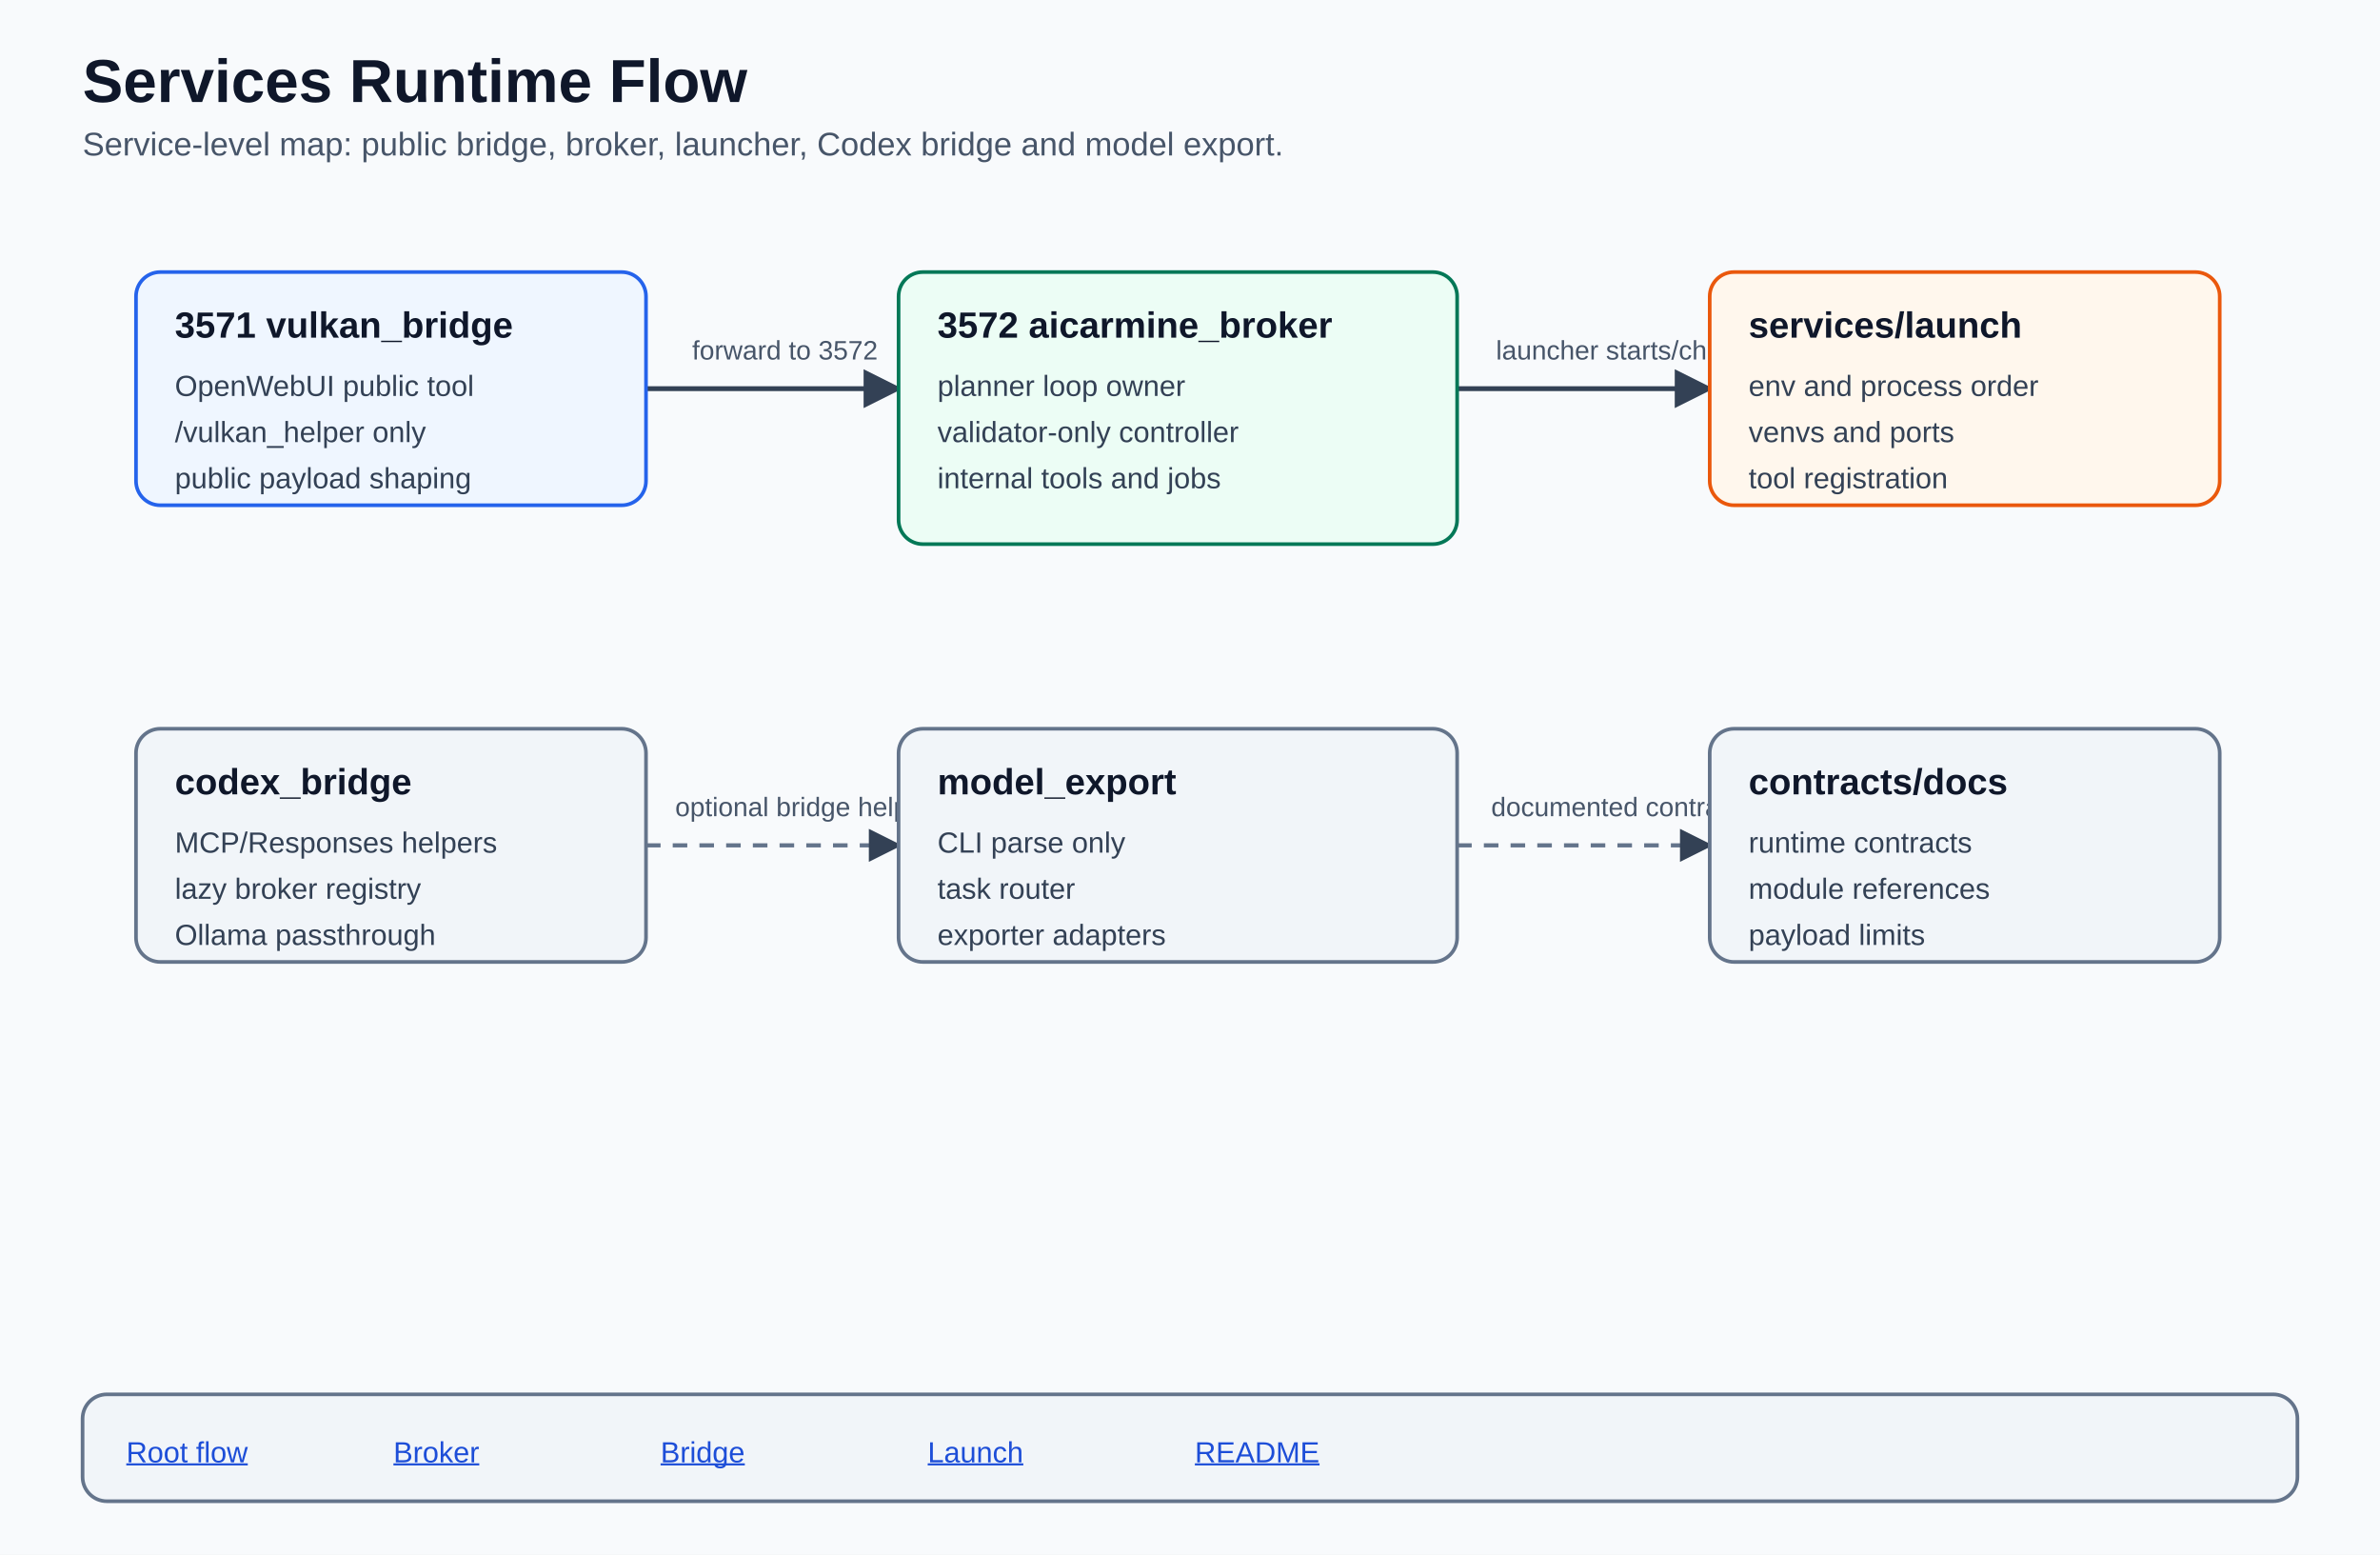
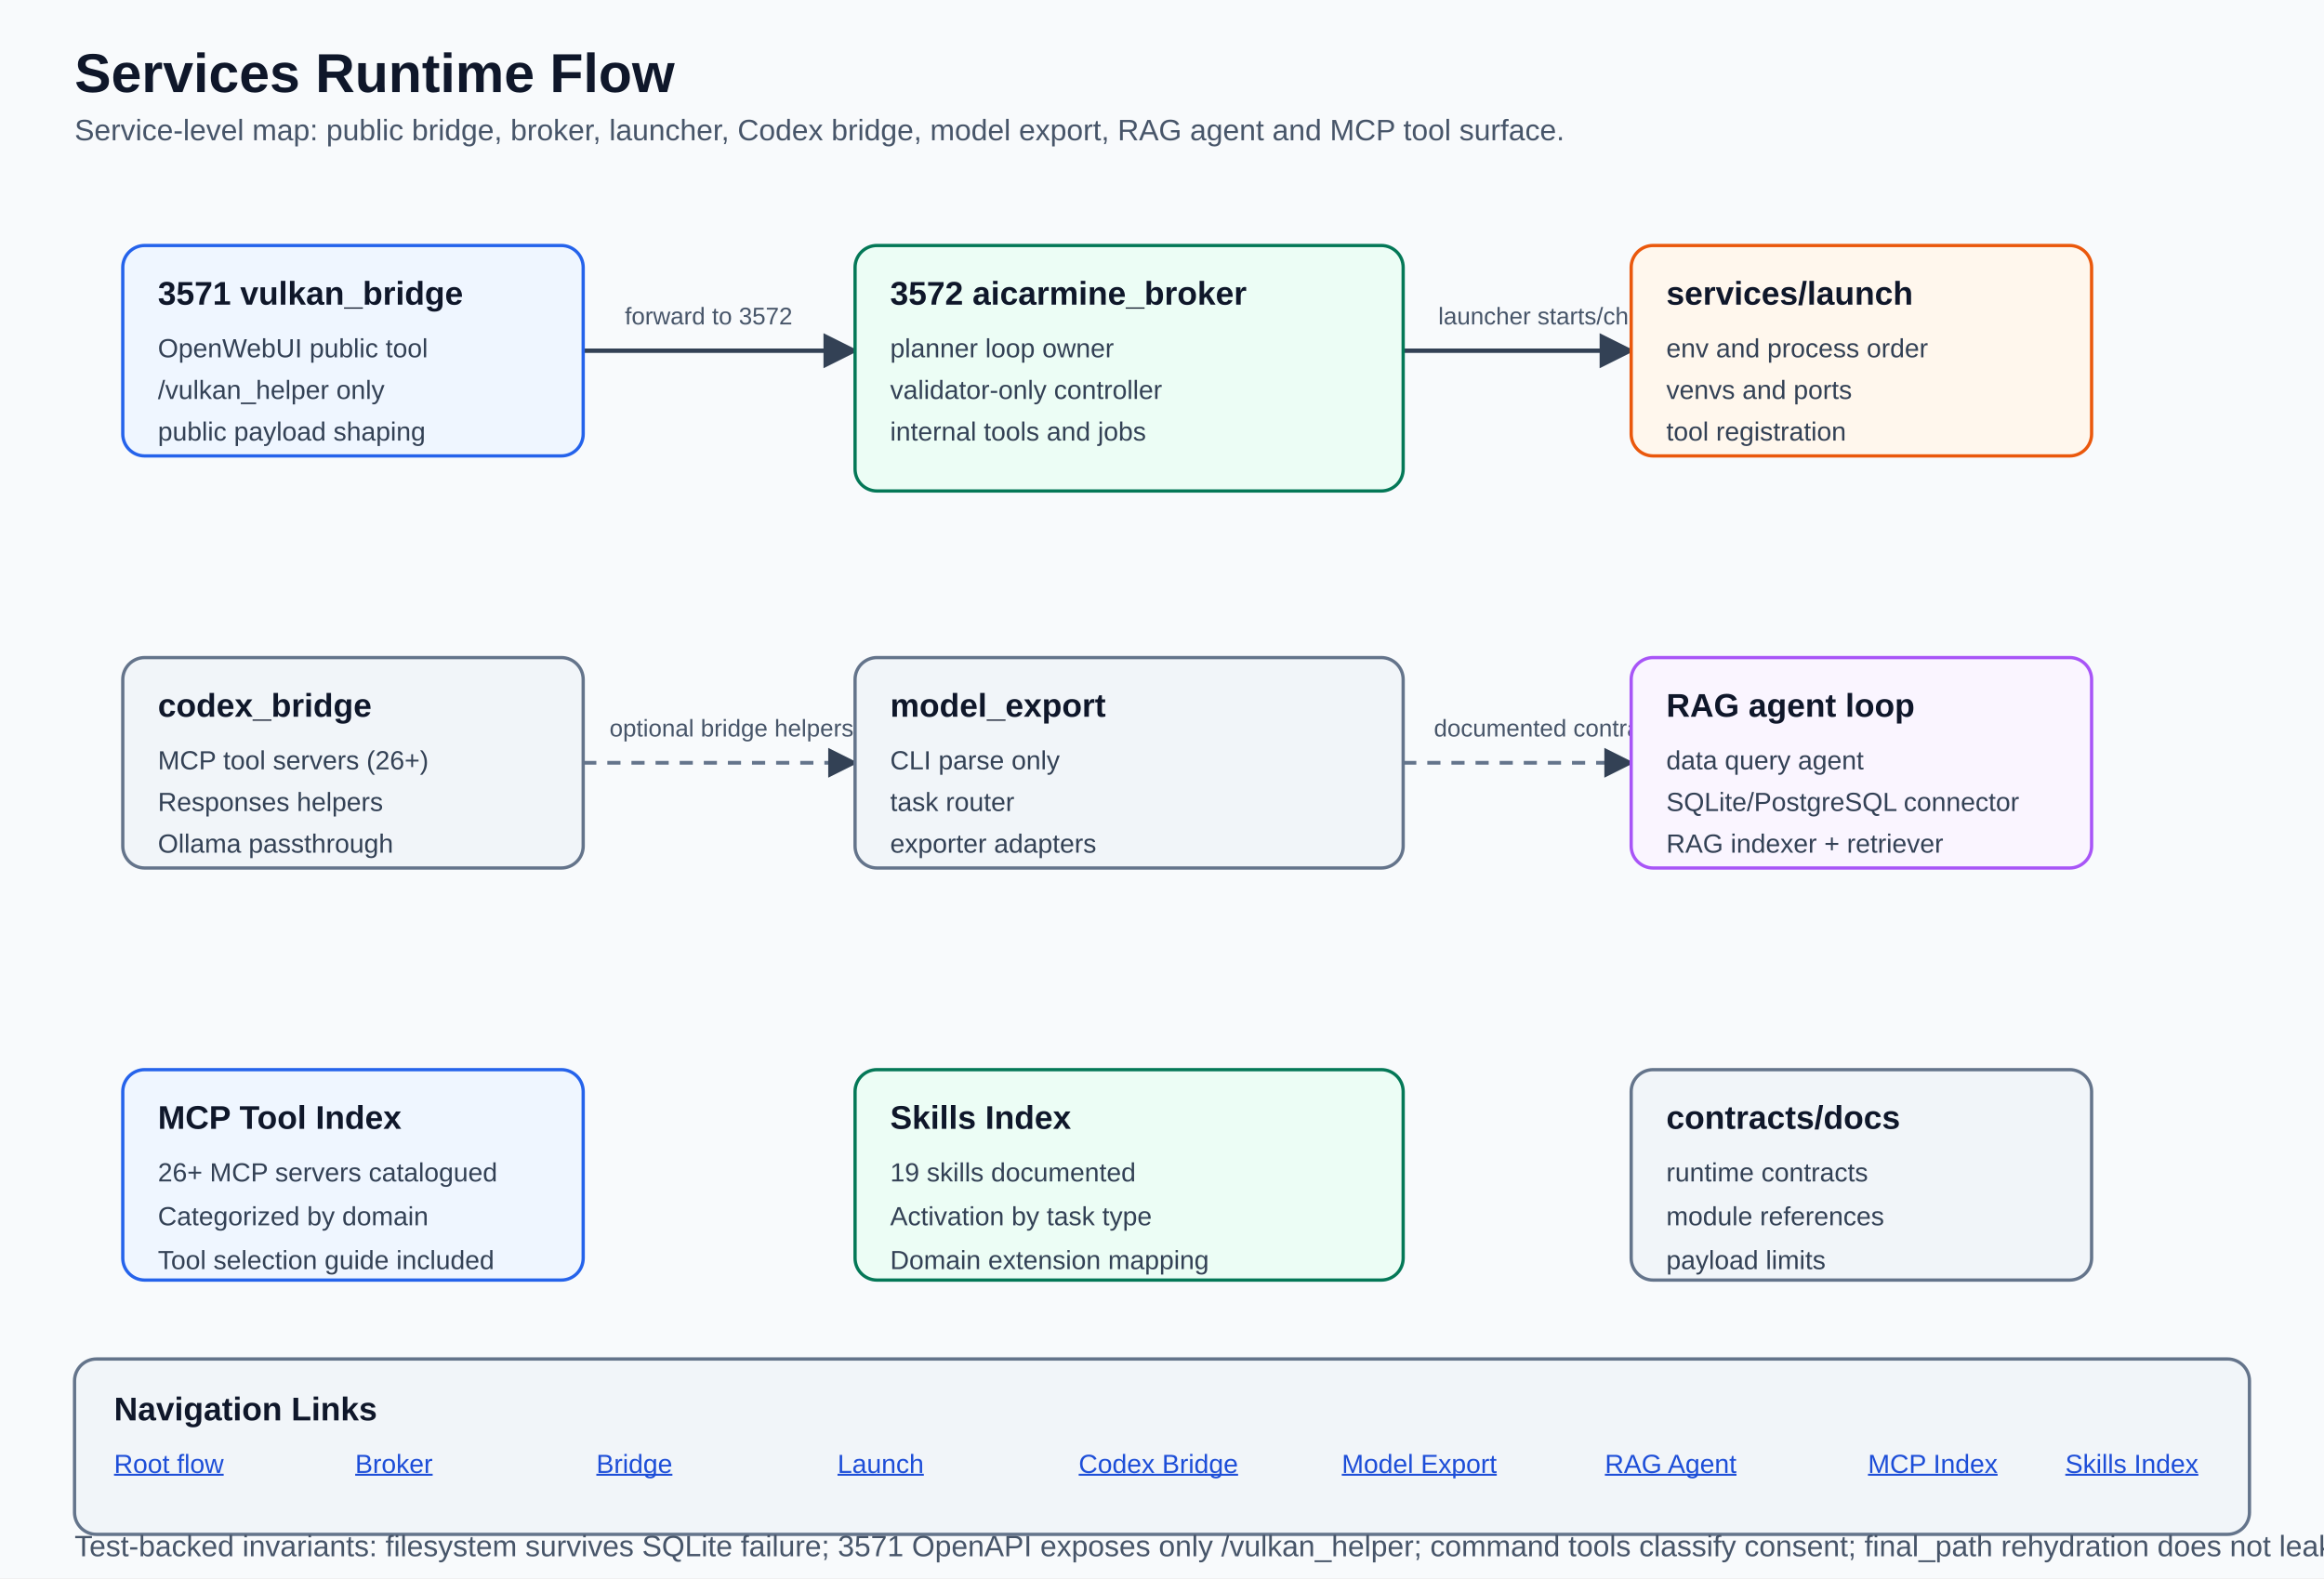
- <svg xmlns="http://www.w3.org/2000/svg" width="980" height="640" viewBox="0 0 980 640" role="img">
+ <svg xmlns="http://www.w3.org/2000/svg" width="1060" height="720" viewBox="0 0 1060 720" role="img">
  <defs>
    <marker id="arrow" viewBox="0 0 10 10" refX="9" refY="5" markerWidth="8" markerHeight="8" orient="auto-start-reverse">
      <path d="M 0 0 L 10 5 L 0 10 z" fill="#334155" />
    </marker>
    <style>
    .bg { fill: #f8fafc; }
    .title { font-family: Segoe UI, Arial, sans-serif; font-size: 25px; font-weight: 700; fill: #0f172a; }
    .subtitle { font-family: Segoe UI, Arial, sans-serif; font-size: 13.5px; fill: #475569; }
    .box { fill: #ffffff; stroke: #334155; stroke-width: 1.5; rx: 10; }
    .blue { fill: #eff6ff; stroke: #2563eb; }
    .green { fill: #ecfdf5; stroke: #047857; }
    .orange { fill: #fff7ed; stroke: #ea580c; }
    .gray { fill: #f1f5f9; stroke: #64748b; }
    .red { fill: #fef2f2; stroke: #b91c1c; }
+     .purple { fill: #faf5ff; stroke: #a855f7; }
    .label { font-family: Segoe UI, Arial, sans-serif; font-size: 15px; font-weight: 700; fill: #0f172a; }
    .small { font-family: Segoe UI, Arial, sans-serif; font-size: 12px; fill: #334155; }
    .tiny { font-family: Segoe UI, Arial, sans-serif; font-size: 11px; fill: #475569; }
    .link { font-family: Segoe UI, Arial, sans-serif; font-size: 12px; fill: #1d4ed8; text-decoration: underline; }
    .arrow { stroke: #334155; stroke-width: 2; fill: none; marker-end: url(#arrow); }
    .dash { stroke: #64748b; stroke-width: 1.7; fill: none; stroke-dasharray: 6 5; marker-end: url(#arrow); }
- 
    </style>
  </defs>
-   <rect class="bg" x="0" y="0" width="980" height="640" />
+   <rect class="bg" x="0" y="0" width="1060" height="720" />
  <text class="title" x="34" y="42">Services Runtime Flow</text>
-   <text class="subtitle" x="34" y="64">Service-level map: public bridge, broker, launcher, Codex bridge and model export.</text>
-   <path class="arrow" d="M 266 160 L 370 160" />
+   <text class="subtitle" x="34" y="64">Service-level map: public bridge, broker, launcher, Codex bridge, model export, RAG agent and MCP tool surface.</text>
+   <path class="arrow" d="M 266 160 L 390 160" />
  <text class="tiny" x="285" y="148">forward to 3572</text>
-   <path class="arrow" d="M 600 160 L 704 160" />
-   <text class="tiny" x="616" y="148">launcher starts/checks</text>
-   <path class="dash" d="M 266 348 L 370 348" />
+   <path class="arrow" d="M 640 160 L 744 160" />
+   <text class="tiny" x="656" y="148">launcher starts/checks</text>
+   <path class="dash" d="M 266 348 L 390 348" />
  <text class="tiny" x="278" y="336">optional bridge helpers</text>
-   <path class="dash" d="M 600 348 L 704 348" />
-   <text class="tiny" x="614" y="336">documented contracts</text>
+   <path class="dash" d="M 640 348 L 744 348" />
+   <text class="tiny" x="654" y="336">documented contracts</text>
  <a href="vulkan_bridge/flow.svg">
    <rect class="box blue" x="56" y="112" width="210" height="96" rx="10" />
    <text class="label" x="72" y="139">3571 vulkan_bridge</text>
    <text class="small" x="72" y="163">OpenWebUI public tool</text>
    <text class="small" x="72" y="182">/vulkan_helper only</text>
    <text class="small" x="72" y="201">public payload shaping</text>
  </a>
  <a href="aicarmine_broker/flow.svg">
-     <rect class="box green" x="370" y="112" width="230" height="112" rx="10" />
-     <text class="label" x="386" y="139">3572 aicarmine_broker</text>
-     <text class="small" x="386" y="163">planner loop owner</text>
-     <text class="small" x="386" y="182">validator-only controller</text>
-     <text class="small" x="386" y="201">internal tools and jobs</text>
+     <rect class="box green" x="390" y="112" width="250" height="112" rx="10" />
+     <text class="label" x="406" y="139">3572 aicarmine_broker</text>
+     <text class="small" x="406" y="163">planner loop owner</text>
+     <text class="small" x="406" y="182">validator-only controller</text>
+     <text class="small" x="406" y="201">internal tools and jobs</text>
  </a>
  <a href="launch/flow.svg">
-     <rect class="box orange" x="704" y="112" width="210" height="96" rx="10" />
-     <text class="label" x="720" y="139">services/launch</text>
-     <text class="small" x="720" y="163">env and process order</text>
-     <text class="small" x="720" y="182">venvs and ports</text>
-     <text class="small" x="720" y="201">tool registration</text>
+     <rect class="box orange" x="744" y="112" width="210" height="96" rx="10" />
+     <text class="label" x="760" y="139">services/launch</text>
+     <text class="small" x="760" y="163">env and process order</text>
+     <text class="small" x="760" y="182">venvs and ports</text>
+     <text class="small" x="760" y="201">tool registration</text>
  </a>
  <a href="codex_bridge/flow.svg">
    <rect class="box gray" x="56" y="300" width="210" height="96" rx="10" />
    <text class="label" x="72" y="327">codex_bridge</text>
-     <text class="small" x="72" y="351">MCP/Responses helpers</text>
-     <text class="small" x="72" y="370">lazy broker registry</text>
+     <text class="small" x="72" y="351">MCP tool servers (26+)</text>
+     <text class="small" x="72" y="370">Responses helpers</text>
    <text class="small" x="72" y="389">Ollama passthrough</text>
  </a>
  <a href="model_export/flow.svg">
-     <rect class="box gray" x="370" y="300" width="230" height="96" rx="10" />
-     <text class="label" x="386" y="327">model_export</text>
-     <text class="small" x="386" y="351">CLI parse only</text>
-     <text class="small" x="386" y="370">task router</text>
-     <text class="small" x="386" y="389">exporter adapters</text>
+     <rect class="box gray" x="390" y="300" width="250" height="96" rx="10" />
+     <text class="label" x="406" y="327">model_export</text>
+     <text class="small" x="406" y="351">CLI parse only</text>
+     <text class="small" x="406" y="370">task router</text>
+     <text class="small" x="406" y="389">exporter adapters</text>
+   </a>
+   <a href="agentic_loop_logc_app/flow.svg">
+     <rect class="box purple" x="744" y="300" width="210" height="96" rx="10" />
+     <text class="label" x="760" y="327">RAG agent loop</text>
+     <text class="small" x="760" y="351">data query agent</text>
+     <text class="small" x="760" y="370">SQLite/PostgreSQL connector</text>
+     <text class="small" x="760" y="389">RAG indexer + retriever</text>
+   </a>
+   <a href="MCP_TOOL_INDEX.md">
+     <rect class="box blue" x="56" y="488" width="210" height="96" rx="10" />
+     <text class="label" x="72" y="515">MCP Tool Index</text>
+     <text class="small" x="72" y="539">26+ MCP servers catalogued</text>
+     <text class="small" x="72" y="559">Categorized by domain</text>
+     <text class="small" x="72" y="579">Tool selection guide included</text>
+   </a>
+   <a href="SKILLS_INDEX.md">
+     <rect class="box green" x="390" y="488" width="250" height="96" rx="10" />
+     <text class="label" x="406" y="515">Skills Index</text>
+     <text class="small" x="406" y="539">19 skills documented</text>
+     <text class="small" x="406" y="559">Activation by task type</text>
+     <text class="small" x="406" y="579">Domain extension mapping</text>
  </a>
  <a href="SERVICES_MODULE_TECHNICAL_REFERENCE.md">
-     <rect class="box gray" x="704" y="300" width="210" height="96" rx="10" />
-     <text class="label" x="720" y="327">contracts/docs</text>
-     <text class="small" x="720" y="351">runtime contracts</text>
-     <text class="small" x="720" y="370">module references</text>
-     <text class="small" x="720" y="389">payload limits</text>
+     <rect class="box gray" x="744" y="488" width="210" height="96" rx="10" />
+     <text class="label" x="760" y="515">contracts/docs</text>
+     <text class="small" x="760" y="539">runtime contracts</text>
+     <text class="small" x="760" y="559">module references</text>
+     <text class="small" x="760" y="579">payload limits</text>
  </a>
-   <rect class="box gray" x="34" y="574" width="912" height="44" rx="10" />
+   <rect class="box gray" x="34" y="620" width="992" height="80" rx="10" />
+   <text class="label" x="52" y="648">Navigation Links</text>
  <a href="../flow.svg">
-     <text class="link" x="52" y="602">Root flow</text>
+     <text class="link" x="52" y="672">Root flow</text>
  </a>
  <a href="aicarmine_broker/flow.svg">
-     <text class="link" x="162" y="602">Broker</text>
+     <text class="link" x="162" y="672">Broker</text>
  </a>
  <a href="vulkan_bridge/flow.svg">
-     <text class="link" x="272" y="602">Bridge</text>
+     <text class="link" x="272" y="672">Bridge</text>
  </a>
  <a href="launch/flow.svg">
-     <text class="link" x="382" y="602">Launch</text>
+     <text class="link" x="382" y="672">Launch</text>
  </a>
-   <a href="README.md">
-     <text class="link" x="492" y="602">README</text>
+   <a href="codex_bridge/flow.svg">
+     <text class="link" x="492" y="672">Codex Bridge</text>
  </a>
+   <a href="model_export/flow.svg">
+     <text class="link" x="612" y="672">Model Export</text>
+   </a>
+   <a href="agentic_loop_logc_app/flow.svg">
+     <text class="link" x="732" y="672">RAG Agent</text>
+   </a>
+   <a href="MCP_TOOL_INDEX.md">
+     <text class="link" x="852" y="672">MCP Index</text>
+   </a>
+   <a href="SKILLS_INDEX.md">
+     <text class="link" x="942" y="672">Skills Index</text>
+   </a>
+   <text class="subtitle" x="34" y="710">Test-backed invariants: filesystem survives SQLite failure; 3571 OpenAPI exposes only /vulkan_helper; command tools classify consent; final_path rehydration does not leak local paths; MCP tool surface is authoritative.</text>
</svg>
